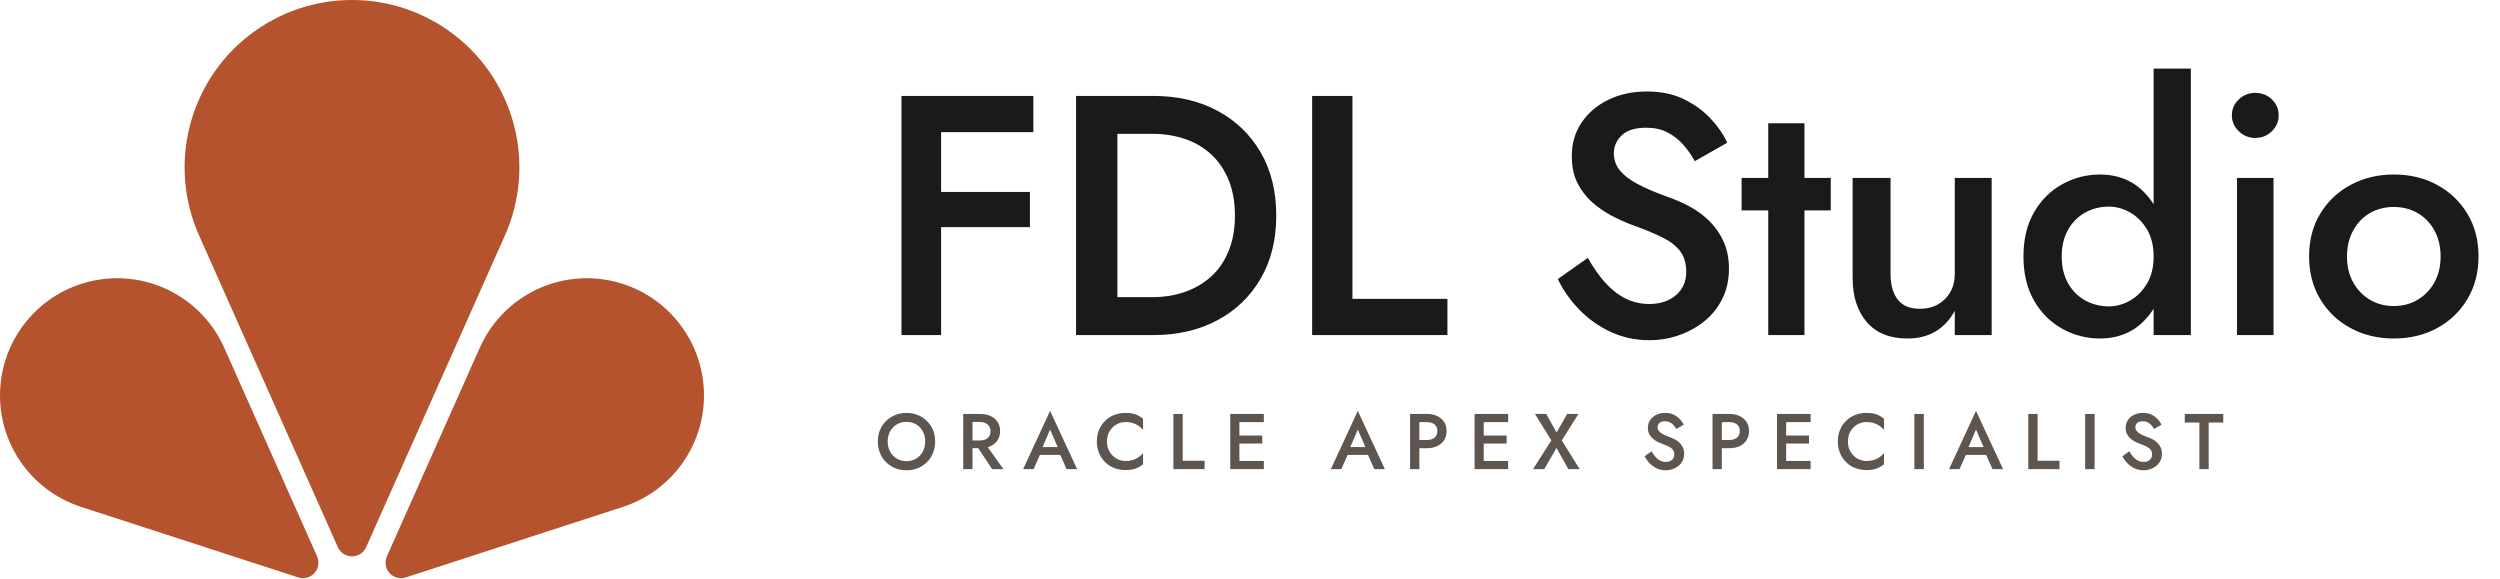
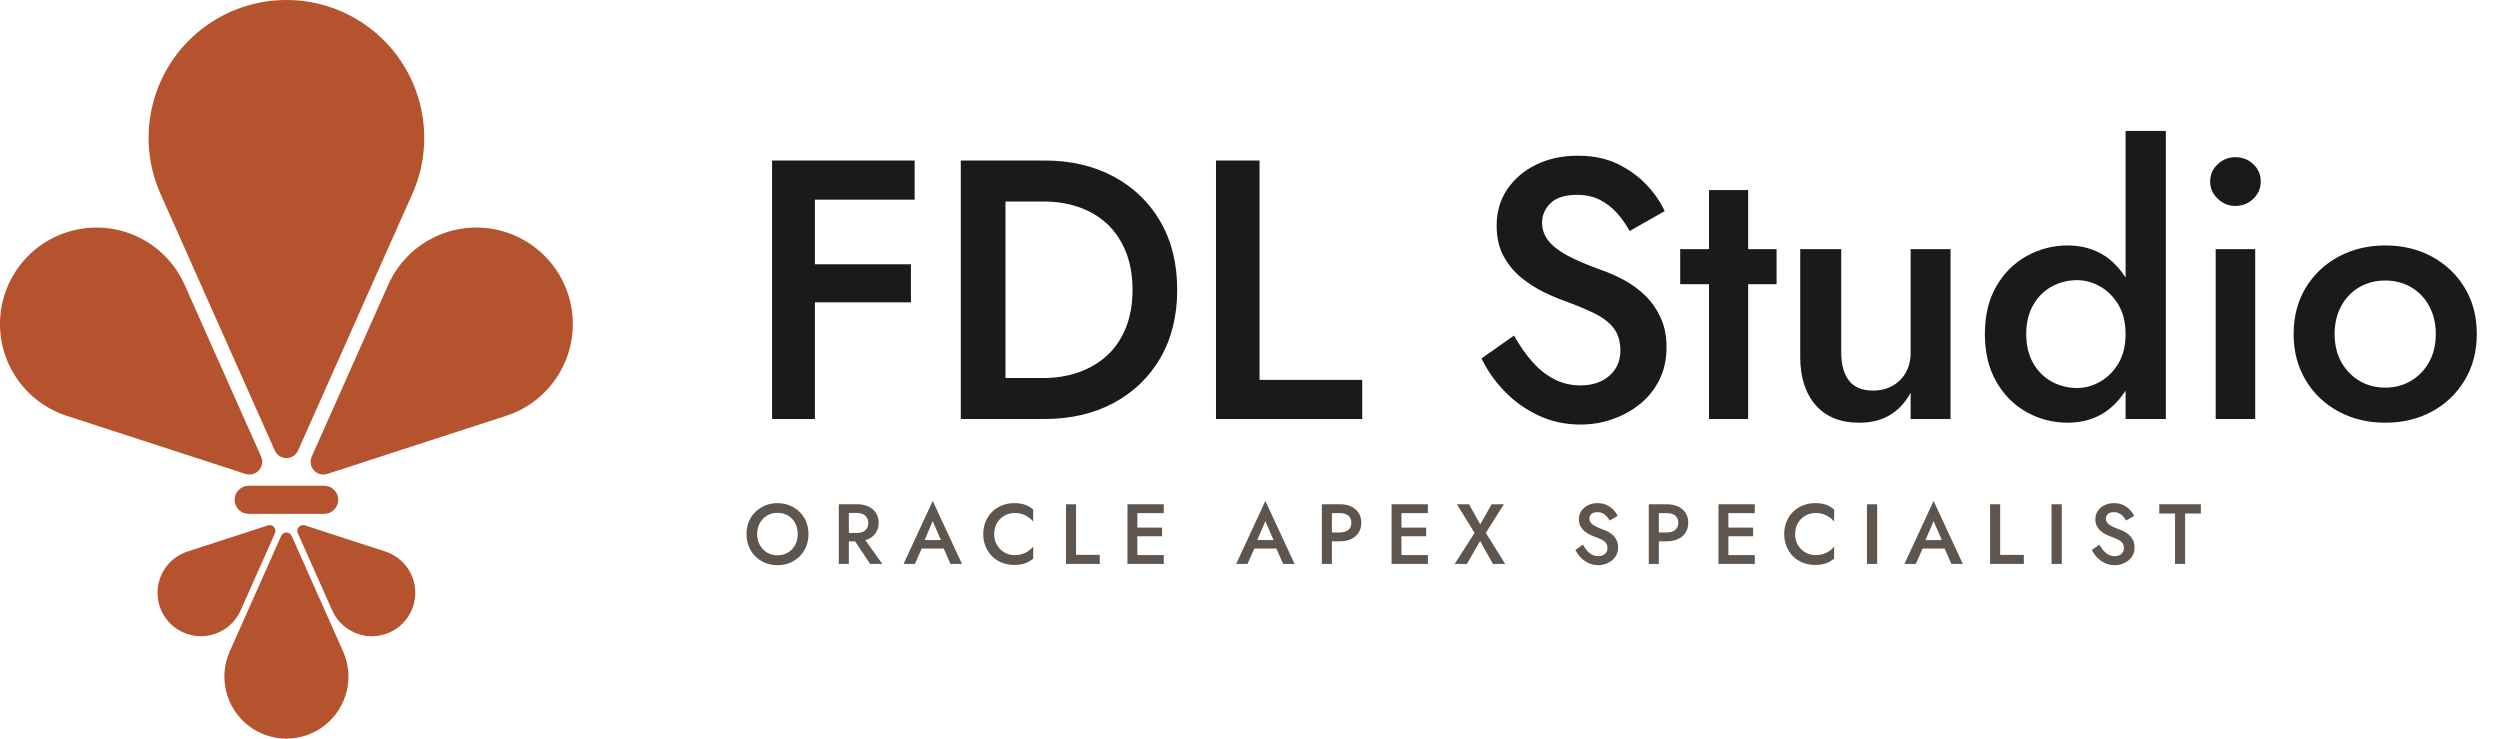
- <svg xmlns="http://www.w3.org/2000/svg" viewBox="0 0 380.506 88" width="380.506" height="88" role="img" aria-labelledby="t">
-   <path fill="#B5532F" d="M51.42 83.276L30.3 35.84A25.478 25.478 0 1 1 76.85 35.84L55.73 83.276A2.359 2.359 0 0 1 51.42 83.276ZM45.38 87.884L12.323 77.143A17.834 17.834 0 1 1 34.127 52.928L48.264 84.681A2.359 2.359 0 0 1 45.38 87.884ZM58.886 84.681L73.023 52.928A17.834 17.834 0 1 1 94.827 77.143L61.77 87.884A2.359 2.359 0 0 1 58.886 84.681Z" />
-   <path fill="#1C1A19" d="M137.206 14.6V51.0H143.238V34.568H156.758V29.212H143.238V20.112H157.278V14.6Z M163.778 14.6V51.0H175.53Q181.094 51.0 185.306 48.738Q189.518 46.476 191.884 42.394Q194.25 38.312 194.25 32.8Q194.25 27.288 191.884 23.206Q189.518 19.124 185.306 16.862Q181.094 14.6 175.53 14.6ZM170.07 45.228V20.372H175.374Q178.078 20.372 180.366 21.152Q182.654 21.932 184.344 23.492Q186.034 25.052 186.996 27.392Q187.958 29.732 187.958 32.8Q187.958 35.868 186.996 38.208Q186.034 40.548 184.344 42.082Q182.654 43.616 180.366 44.422Q178.078 45.228 175.374 45.228Z M199.71 14.6V51.0H220.302V45.488H205.846V14.6Z M241.674 39.248 237.098 42.472Q238.294 44.968 240.348 47.1Q242.402 49.232 245.132 50.506Q247.862 51.78 251.034 51.78Q253.374 51.78 255.532 51.026Q257.69 50.272 259.406 48.894Q261.122 47.516 262.136 45.488Q263.15 43.46 263.15 40.912Q263.15 38.52 262.318 36.726Q261.486 34.932 260.16 33.632Q258.834 32.332 257.196 31.448Q255.558 30.564 253.894 29.992Q250.982 28.952 249.162 27.964Q247.342 26.976 246.484 25.858Q245.626 24.74 245.626 23.336Q245.626 21.776 246.822 20.606Q248.018 19.436 250.566 19.436Q252.386 19.436 253.764 20.138Q255.142 20.84 256.182 22.01Q257.222 23.18 257.95 24.532L262.89 21.724Q262.006 19.8 260.342 18.032Q258.678 16.264 256.286 15.094Q253.894 13.924 250.67 13.924Q247.394 13.924 244.82 15.172Q242.246 16.42 240.738 18.63Q239.23 20.84 239.23 23.752Q239.23 26.3 240.218 28.094Q241.206 29.888 242.714 31.11Q244.222 32.332 245.886 33.138Q247.55 33.944 248.902 34.412Q251.19 35.244 252.958 36.102Q254.726 36.96 255.688 38.182Q256.65 39.404 256.65 41.38Q256.65 43.564 255.09 44.916Q253.53 46.268 251.034 46.268Q249.006 46.268 247.316 45.384Q245.626 44.5 244.248 42.94Q242.87 41.38 241.674 39.248Z M265.074 27.08V32.02H269.13V51.0H274.642V32.02H278.646V27.08H274.642V18.76H269.13V27.08Z M287.746 41.64V27.08H281.974V42.264Q281.974 46.528 284.132 49.024Q286.29 51.52 290.294 51.52Q292.79 51.52 294.584 50.454Q296.378 49.388 297.522 47.308V51.0H303.138V27.08H297.522V41.64Q297.522 43.252 296.846 44.448Q296.17 45.644 294.974 46.32Q293.778 46.996 292.218 46.996Q289.93 46.996 288.838 45.592Q287.746 44.188 287.746 41.64Z M327.786 10.44V31.084Q326.59 29.212 324.926 28.068Q322.638 26.56 319.622 26.56Q316.554 26.56 313.876 28.042Q311.198 29.524 309.586 32.306Q307.974 35.088 307.974 39.04Q307.974 42.94 309.586 45.748Q311.198 48.556 313.876 50.038Q316.554 51.52 319.622 51.52Q322.638 51.52 324.926 50.012Q326.59 48.868 327.786 46.996V51.0H333.454V10.44ZM313.798 39.04Q313.798 36.648 314.786 34.932Q315.774 33.216 317.412 32.332Q319.05 31.448 320.974 31.448Q322.638 31.448 324.198 32.332Q325.758 33.216 326.772 34.906Q327.786 36.596 327.786 39.04Q327.786 41.484 326.772 43.174Q325.758 44.864 324.198 45.748Q322.638 46.632 320.974 46.632Q319.05 46.632 317.412 45.748Q315.774 44.864 314.786 43.148Q313.798 41.432 313.798 39.04Z M339.694 17.564Q339.694 18.968 340.76 19.982Q341.826 20.996 343.23 20.996Q344.738 20.996 345.778 19.982Q346.818 18.968 346.818 17.564Q346.818 16.108 345.778 15.12Q344.738 14.132 343.23 14.132Q341.826 14.132 340.76 15.12Q339.694 16.108 339.694 17.564ZM340.474 27.08V51.0H346.038V27.08Z M351.446 39.04Q351.446 42.68 353.136 45.514Q354.826 48.348 357.764 49.934Q360.702 51.52 364.342 51.52Q368.034 51.52 370.946 49.934Q373.858 48.348 375.548 45.514Q377.238 42.68 377.238 39.04Q377.238 35.348 375.548 32.54Q373.858 29.732 370.946 28.146Q368.034 26.56 364.342 26.56Q360.702 26.56 357.764 28.146Q354.826 29.732 353.136 32.54Q351.446 35.348 351.446 39.04ZM357.218 39.04Q357.218 36.804 358.154 35.088Q359.09 33.372 360.702 32.436Q362.314 31.5 364.342 31.5Q366.37 31.5 367.982 32.436Q369.594 33.372 370.53 35.088Q371.466 36.804 371.466 39.04Q371.466 41.276 370.53 42.966Q369.594 44.656 367.982 45.618Q366.37 46.58 364.342 46.58Q362.314 46.58 360.702 45.618Q359.09 44.656 358.154 42.966Q357.218 41.276 357.218 39.04Z" />
-   <path fill="#5E554F" d="M135.106 67.2Q135.106 66.336 135.478 65.658Q135.85 64.98 136.492 64.596Q137.134 64.212 137.962 64.212Q138.814 64.212 139.456 64.596Q140.098 64.98 140.458 65.658Q140.818 66.336 140.818 67.2Q140.818 68.064 140.452 68.736Q140.086 69.408 139.444 69.798Q138.802 70.188 137.962 70.188Q137.134 70.188 136.492 69.798Q135.85 69.408 135.478 68.736Q135.106 68.064 135.106 67.2ZM133.606 67.2Q133.606 68.136 133.93 68.94Q134.254 69.744 134.842 70.332Q135.43 70.92 136.228 71.25Q137.026 71.58 137.962 71.58Q138.922 71.58 139.714 71.25Q140.506 70.92 141.094 70.332Q141.682 69.744 142.006 68.94Q142.33 68.136 142.33 67.2Q142.33 66.252 142.006 65.46Q141.682 64.668 141.088 64.086Q140.494 63.504 139.702 63.174Q138.91 62.844 137.962 62.844Q137.038 62.844 136.24 63.174Q135.442 63.504 134.848 64.086Q134.254 64.668 133.93 65.46Q133.606 66.252 133.606 67.2Z M146.602 63V71.4H148.018V68.22H148.894L151.006 71.4H152.722L150.346 68.064Q150.586 67.992 150.79 67.896Q151.462 67.572 151.84 66.984Q152.218 66.396 152.218 65.604Q152.218 64.812 151.84 64.23Q151.462 63.648 150.79 63.324Q150.118 63 149.194 63ZM148.018 67.044V64.224H149.134Q149.626 64.224 149.986 64.392Q150.346 64.56 150.55 64.872Q150.754 65.184 150.754 65.64Q150.754 66.084 150.55 66.402Q150.346 66.72 149.986 66.882Q149.626 67.044 149.134 67.044Z M161.374 69.24 162.334 71.4H163.942L159.826 62.532L155.722 71.4H157.318L158.278 69.24ZM159.826 65.376 160.978 68.04H158.686Z M168.478 67.2Q168.478 66.3 168.88 65.634Q169.282 64.968 169.93 64.602Q170.578 64.236 171.346 64.236Q171.946 64.236 172.432 64.392Q172.918 64.548 173.302 64.818Q173.686 65.088 173.974 65.424V63.744Q173.458 63.3 172.84 63.072Q172.222 62.844 171.298 62.844Q170.374 62.844 169.576 63.162Q168.778 63.48 168.19 64.062Q167.602 64.644 167.272 65.442Q166.942 66.24 166.942 67.2Q166.942 68.148 167.272 68.946Q167.602 69.744 168.19 70.332Q168.778 70.92 169.576 71.232Q170.374 71.544 171.298 71.544Q172.222 71.544 172.84 71.316Q173.458 71.088 173.974 70.656V68.964Q173.686 69.312 173.302 69.582Q172.918 69.852 172.432 70.008Q171.946 70.164 171.346 70.164Q170.578 70.164 169.93 69.792Q169.282 69.42 168.88 68.754Q168.478 68.088 168.478 67.2Z M178.594 63V71.4H183.346V70.128H180.01V63Z M187.246 63V71.4H192.358V70.152H188.638V67.512H192.118V66.288H188.638V64.248H192.358V63Z M208.21 69.24 209.17 71.4H210.778L206.662 62.532L202.558 71.4H204.154L205.114 69.24ZM206.662 65.376 207.814 68.04H205.522Z M214.618 63V71.4H216.034V68.22H217.15Q218.074 68.22 218.746 67.902Q219.418 67.584 219.796 66.996Q220.174 66.408 220.174 65.604Q220.174 64.8 219.796 64.218Q219.418 63.636 218.746 63.318Q218.074 63 217.15 63ZM216.034 66.972V64.248H217.15Q217.882 64.248 218.326 64.59Q218.77 64.932 218.77 65.604Q218.77 66.276 218.326 66.624Q217.882 66.972 217.15 66.972Z M224.434 63V71.4H229.546V70.152H225.826V67.512H229.306V66.288H225.826V64.248H229.546V63Z M238.522 63 236.914 65.832 235.342 63H233.626L236.122 67.032L233.326 71.4H235.042L236.902 68.172L238.702 71.4H240.43L237.706 67.032L240.25 63Z M251.374 68.688 250.318 69.432Q250.594 70.008 251.068 70.5Q251.542 70.992 252.172 71.286Q252.802 71.58 253.534 71.58Q254.074 71.58 254.572 71.406Q255.07 71.232 255.466 70.914Q255.862 70.596 256.096 70.128Q256.33 69.66 256.33 69.072Q256.33 68.52 256.138 68.106Q255.946 67.692 255.64 67.392Q255.334 67.092 254.956 66.888Q254.578 66.684 254.194 66.552Q253.522 66.312 253.102 66.084Q252.682 65.856 252.484 65.598Q252.286 65.34 252.286 65.016Q252.286 64.656 252.562 64.386Q252.838 64.116 253.426 64.116Q253.846 64.116 254.164 64.278Q254.482 64.44 254.722 64.71Q254.962 64.98 255.13 65.292L256.27 64.644Q256.066 64.2 255.682 63.792Q255.298 63.384 254.746 63.114Q254.194 62.844 253.45 62.844Q252.694 62.844 252.1 63.132Q251.506 63.42 251.158 63.93Q250.81 64.44 250.81 65.112Q250.81 65.7 251.038 66.114Q251.266 66.528 251.614 66.81Q251.962 67.092 252.346 67.278Q252.73 67.464 253.042 67.572Q253.57 67.764 253.978 67.962Q254.386 68.16 254.608 68.442Q254.83 68.724 254.83 69.18Q254.83 69.684 254.47 69.996Q254.11 70.308 253.534 70.308Q253.066 70.308 252.676 70.104Q252.286 69.9 251.968 69.54Q251.65 69.18 251.374 68.688Z M260.65 63V71.4H262.066V68.22H263.182Q264.106 68.22 264.778 67.902Q265.45 67.584 265.828 66.996Q266.206 66.408 266.206 65.604Q266.206 64.8 265.828 64.218Q265.45 63.636 264.778 63.318Q264.106 63 263.182 63ZM262.066 66.972V64.248H263.182Q263.914 64.248 264.358 64.59Q264.802 64.932 264.802 65.604Q264.802 66.276 264.358 66.624Q263.914 66.972 263.182 66.972Z M270.466 63V71.4H275.578V70.152H271.858V67.512H275.338V66.288H271.858V64.248H275.578V63Z M281.254 67.2Q281.254 66.3 281.656 65.634Q282.058 64.968 282.706 64.602Q283.354 64.236 284.122 64.236Q284.722 64.236 285.208 64.392Q285.694 64.548 286.078 64.818Q286.462 65.088 286.75 65.424V63.744Q286.234 63.3 285.616 63.072Q284.998 62.844 284.074 62.844Q283.15 62.844 282.352 63.162Q281.554 63.48 280.966 64.062Q280.378 64.644 280.048 65.442Q279.718 66.24 279.718 67.2Q279.718 68.148 280.048 68.946Q280.378 69.744 280.966 70.332Q281.554 70.92 282.352 71.232Q283.15 71.544 284.074 71.544Q284.998 71.544 285.616 71.316Q286.234 71.088 286.75 70.656V68.964Q286.462 69.312 286.078 69.582Q285.694 69.852 285.208 70.008Q284.722 70.164 284.122 70.164Q283.354 70.164 282.706 69.792Q282.058 69.42 281.656 68.754Q281.254 68.088 281.254 67.2Z M291.37 63V71.4H292.81V63Z M302.302 69.24 303.262 71.4H304.87L300.754 62.532L296.65 71.4H298.246L299.206 69.24ZM300.754 65.376 301.906 68.04H299.614Z M308.71 63V71.4H313.462V70.128H310.126V63Z M317.362 63V71.4H318.802V63Z M324.094 68.688 323.038 69.432Q323.314 70.008 323.788 70.5Q324.262 70.992 324.892 71.286Q325.522 71.58 326.254 71.58Q326.794 71.58 327.292 71.406Q327.79 71.232 328.186 70.914Q328.582 70.596 328.816 70.128Q329.05 69.66 329.05 69.072Q329.05 68.52 328.858 68.106Q328.666 67.692 328.36 67.392Q328.054 67.092 327.676 66.888Q327.298 66.684 326.914 66.552Q326.242 66.312 325.822 66.084Q325.402 65.856 325.204 65.598Q325.006 65.34 325.006 65.016Q325.006 64.656 325.282 64.386Q325.558 64.116 326.146 64.116Q326.566 64.116 326.884 64.278Q327.202 64.44 327.442 64.71Q327.682 64.98 327.85 65.292L328.99 64.644Q328.786 64.2 328.402 63.792Q328.018 63.384 327.466 63.114Q326.914 62.844 326.17 62.844Q325.414 62.844 324.82 63.132Q324.226 63.42 323.878 63.93Q323.53 64.44 323.53 65.112Q323.53 65.7 323.758 66.114Q323.986 66.528 324.334 66.81Q324.682 67.092 325.066 67.278Q325.45 67.464 325.762 67.572Q326.29 67.764 326.698 67.962Q327.106 68.16 327.328 68.442Q327.55 68.724 327.55 69.18Q327.55 69.684 327.19 69.996Q326.83 70.308 326.254 70.308Q325.786 70.308 325.396 70.104Q325.006 69.9 324.688 69.54Q324.37 69.18 324.094 68.688Z M332.53 64.308H334.75V71.4H336.166V64.308H338.386V63H332.53Z" />
+ <svg xmlns="http://www.w3.org/2000/svg" viewBox="0 0 352.012 104" width="352.012" height="104" role="img" aria-labelledby="t">
+   <path fill="#B5532F" d="M38.687 63.433L22.599 27.3A19.407 19.407 0 1 1 58.057 27.3L41.97 63.433A1.797 1.797 0 0 1 38.687 63.433ZM34.567 66.729L9.387 58.547A13.585 13.585 0 1 1 25.995 40.102L36.764 64.289A1.797 1.797 0 0 1 34.567 66.729ZM43.893 64.289L54.661 40.102A13.585 13.585 0 1 1 71.27 58.547L46.09 66.729A1.797 1.797 0 0 1 43.893 64.289ZM35.009 68.398L45.647 68.398A1.977 1.977 0 0 1 45.647 72.352L35.009 72.352A1.977 1.977 0 0 1 35.009 68.398ZM39.589 75.456L32.35 91.716A8.733 8.733 0 1 0 48.306 91.716L41.067 75.456A0.809 0.809 0 0 0 39.589 75.456ZM37.736 73.973L26.405 77.654A6.113 6.113 0 1 0 33.878 85.955L38.724 75.07A0.809 0.809 0 0 0 37.736 73.973ZM41.932 75.07L46.778 85.955A6.113 6.113 0 1 0 54.252 77.654L42.921 73.973A0.809 0.809 0 0 0 41.932 75.07Z" />
+   <path fill="#1C1A19" d="M108.712 22.6V59.0H114.744V42.568H128.264V37.212H114.744V28.112H128.784V22.6Z M135.284 22.6V59.0H147.036Q152.6 59.0 156.812 56.738Q161.024 54.476 163.39 50.394Q165.756 46.312 165.756 40.8Q165.756 35.288 163.39 31.206Q161.024 27.124 156.812 24.862Q152.6 22.6 147.036 22.6ZM141.576 53.228V28.372H146.88Q149.584 28.372 151.872 29.152Q154.16 29.932 155.85 31.492Q157.54 33.052 158.502 35.392Q159.464 37.732 159.464 40.8Q159.464 43.868 158.502 46.208Q157.54 48.548 155.85 50.082Q154.16 51.616 151.872 52.422Q149.584 53.228 146.88 53.228Z M171.216 22.6V59.0H191.808V53.488H177.352V22.6Z M213.18 47.248 208.604 50.472Q209.8 52.968 211.854 55.1Q213.908 57.232 216.638 58.506Q219.368 59.78 222.54 59.78Q224.88 59.78 227.038 59.026Q229.196 58.272 230.912 56.894Q232.628 55.516 233.642 53.488Q234.656 51.46 234.656 48.912Q234.656 46.52 233.824 44.726Q232.992 42.932 231.666 41.632Q230.34 40.332 228.702 39.448Q227.064 38.564 225.4 37.992Q222.488 36.952 220.668 35.964Q218.848 34.976 217.99 33.858Q217.132 32.74 217.132 31.336Q217.132 29.776 218.328 28.606Q219.524 27.436 222.072 27.436Q223.892 27.436 225.27 28.138Q226.648 28.84 227.688 30.01Q228.728 31.18 229.456 32.532L234.396 29.724Q233.512 27.8 231.848 26.032Q230.184 24.264 227.792 23.094Q225.4 21.924 222.176 21.924Q218.9 21.924 216.326 23.172Q213.752 24.42 212.244 26.63Q210.736 28.84 210.736 31.752Q210.736 34.3 211.724 36.094Q212.712 37.888 214.22 39.11Q215.728 40.332 217.392 41.138Q219.056 41.944 220.408 42.412Q222.696 43.244 224.464 44.102Q226.232 44.96 227.194 46.182Q228.156 47.404 228.156 49.38Q228.156 51.564 226.596 52.916Q225.036 54.268 222.54 54.268Q220.512 54.268 218.822 53.384Q217.132 52.5 215.754 50.94Q214.376 49.38 213.18 47.248Z M236.58 35.08V40.02H240.636V59.0H246.148V40.02H250.152V35.08H246.148V26.76H240.636V35.08Z M259.252 49.64V35.08H253.48V50.264Q253.48 54.528 255.638 57.024Q257.796 59.52 261.8 59.52Q264.296 59.52 266.09 58.454Q267.884 57.388 269.028 55.308V59.0H274.644V35.08H269.028V49.64Q269.028 51.252 268.352 52.448Q267.676 53.644 266.48 54.32Q265.284 54.996 263.724 54.996Q261.436 54.996 260.344 53.592Q259.252 52.188 259.252 49.64Z M299.292 18.44V39.084Q298.096 37.212 296.432 36.068Q294.144 34.56 291.128 34.56Q288.06 34.56 285.382 36.042Q282.704 37.524 281.092 40.306Q279.48 43.088 279.48 47.04Q279.48 50.94 281.092 53.748Q282.704 56.556 285.382 58.038Q288.06 59.52 291.128 59.52Q294.144 59.52 296.432 58.012Q298.096 56.868 299.292 54.996V59.0H304.96V18.44ZM285.304 47.04Q285.304 44.648 286.292 42.932Q287.28 41.216 288.918 40.332Q290.556 39.448 292.48 39.448Q294.144 39.448 295.704 40.332Q297.264 41.216 298.278 42.906Q299.292 44.596 299.292 47.04Q299.292 49.484 298.278 51.174Q297.264 52.864 295.704 53.748Q294.144 54.632 292.48 54.632Q290.556 54.632 288.918 53.748Q287.28 52.864 286.292 51.148Q285.304 49.432 285.304 47.04Z M311.2 25.564Q311.2 26.968 312.266 27.982Q313.332 28.996 314.736 28.996Q316.244 28.996 317.284 27.982Q318.324 26.968 318.324 25.564Q318.324 24.108 317.284 23.12Q316.244 22.132 314.736 22.132Q313.332 22.132 312.266 23.12Q311.2 24.108 311.2 25.564ZM311.98 35.08V59.0H317.544V35.08Z M322.952 47.04Q322.952 50.68 324.642 53.514Q326.332 56.348 329.27 57.934Q332.208 59.52 335.848 59.52Q339.54 59.52 342.452 57.934Q345.364 56.348 347.054 53.514Q348.744 50.68 348.744 47.04Q348.744 43.348 347.054 40.54Q345.364 37.732 342.452 36.146Q339.54 34.56 335.848 34.56Q332.208 34.56 329.27 36.146Q326.332 37.732 324.642 40.54Q322.952 43.348 322.952 47.04ZM328.724 47.04Q328.724 44.804 329.66 43.088Q330.596 41.372 332.208 40.436Q333.82 39.5 335.848 39.5Q337.876 39.5 339.488 40.436Q341.1 41.372 342.036 43.088Q342.972 44.804 342.972 47.04Q342.972 49.276 342.036 50.966Q341.1 52.656 339.488 53.618Q337.876 54.58 335.848 54.58Q333.82 54.58 332.208 53.618Q330.596 52.656 329.66 50.966Q328.724 49.276 328.724 47.04Z" />
+   <path fill="#5E554F" d="M106.612 75.2Q106.612 74.336 106.984 73.658Q107.356 72.98 107.998 72.596Q108.64 72.212 109.468 72.212Q110.32 72.212 110.962 72.596Q111.604 72.98 111.964 73.658Q112.324 74.336 112.324 75.2Q112.324 76.064 111.958 76.736Q111.592 77.408 110.95 77.798Q110.308 78.188 109.468 78.188Q108.64 78.188 107.998 77.798Q107.356 77.408 106.984 76.736Q106.612 76.064 106.612 75.2ZM105.112 75.2Q105.112 76.136 105.436 76.94Q105.76 77.744 106.348 78.332Q106.936 78.92 107.734 79.25Q108.532 79.58 109.468 79.58Q110.428 79.58 111.22 79.25Q112.012 78.92 112.6 78.332Q113.188 77.744 113.512 76.94Q113.836 76.136 113.836 75.2Q113.836 74.252 113.512 73.46Q113.188 72.668 112.594 72.086Q112 71.504 111.208 71.174Q110.416 70.844 109.468 70.844Q108.544 70.844 107.746 71.174Q106.948 71.504 106.354 72.086Q105.76 72.668 105.436 73.46Q105.112 74.252 105.112 75.2Z M118.108 71.0V79.4H119.524V76.22H120.4L122.512 79.4H124.228L121.852 76.064Q122.092 75.992 122.296 75.896Q122.968 75.572 123.346 74.984Q123.724 74.396 123.724 73.604Q123.724 72.812 123.346 72.23Q122.968 71.648 122.296 71.324Q121.624 71.0 120.7 71.0ZM119.524 75.044V72.224H120.64Q121.132 72.224 121.492 72.392Q121.852 72.56 122.056 72.872Q122.26 73.184 122.26 73.64Q122.26 74.084 122.056 74.402Q121.852 74.72 121.492 74.882Q121.132 75.044 120.64 75.044Z M132.88 77.24 133.84 79.4H135.448L131.332 70.532L127.228 79.4H128.824L129.784 77.24ZM131.332 73.376 132.484 76.04H130.192Z M139.984 75.2Q139.984 74.3 140.386 73.634Q140.788 72.968 141.436 72.602Q142.084 72.236 142.852 72.236Q143.452 72.236 143.938 72.392Q144.424 72.548 144.808 72.818Q145.192 73.088 145.48 73.424V71.744Q144.964 71.3 144.346 71.072Q143.728 70.844 142.804 70.844Q141.88 70.844 141.082 71.162Q140.284 71.48 139.696 72.062Q139.108 72.644 138.778 73.442Q138.448 74.24 138.448 75.2Q138.448 76.148 138.778 76.946Q139.108 77.744 139.696 78.332Q140.284 78.92 141.082 79.232Q141.88 79.544 142.804 79.544Q143.728 79.544 144.346 79.316Q144.964 79.088 145.48 78.656V76.964Q145.192 77.312 144.808 77.582Q144.424 77.852 143.938 78.008Q143.452 78.164 142.852 78.164Q142.084 78.164 141.436 77.792Q140.788 77.42 140.386 76.754Q139.984 76.088 139.984 75.2Z M150.1 71.0V79.4H154.852V78.128H151.516V71.0Z M158.752 71.0V79.4H163.864V78.152H160.144V75.512H163.624V74.288H160.144V72.248H163.864V71.0Z M179.716 77.24 180.676 79.4H182.284L178.168 70.532L174.064 79.4H175.66L176.62 77.24ZM178.168 73.376 179.32 76.04H177.028Z M186.124 71.0V79.4H187.54V76.22H188.656Q189.58 76.22 190.252 75.902Q190.924 75.584 191.302 74.996Q191.68 74.408 191.68 73.604Q191.68 72.8 191.302 72.218Q190.924 71.636 190.252 71.318Q189.58 71.0 188.656 71.0ZM187.54 74.972V72.248H188.656Q189.388 72.248 189.832 72.59Q190.276 72.932 190.276 73.604Q190.276 74.276 189.832 74.624Q189.388 74.972 188.656 74.972Z M195.94 71.0V79.4H201.052V78.152H197.332V75.512H200.812V74.288H197.332V72.248H201.052V71.0Z M210.028 71.0 208.42 73.832 206.848 71.0H205.132L207.628 75.032L204.832 79.4H206.548L208.408 76.172L210.208 79.4H211.936L209.212 75.032L211.756 71.0Z M222.88 76.688 221.824 77.432Q222.1 78.008 222.574 78.5Q223.048 78.992 223.678 79.286Q224.308 79.58 225.04 79.58Q225.58 79.58 226.078 79.406Q226.576 79.232 226.972 78.914Q227.368 78.596 227.602 78.128Q227.836 77.66 227.836 77.072Q227.836 76.52 227.644 76.106Q227.452 75.692 227.146 75.392Q226.84 75.092 226.462 74.888Q226.084 74.684 225.7 74.552Q225.028 74.312 224.608 74.084Q224.188 73.856 223.99 73.598Q223.792 73.34 223.792 73.016Q223.792 72.656 224.068 72.386Q224.344 72.116 224.932 72.116Q225.352 72.116 225.67 72.278Q225.988 72.44 226.228 72.71Q226.468 72.98 226.636 73.292L227.776 72.644Q227.572 72.2 227.188 71.792Q226.804 71.384 226.252 71.114Q225.7 70.844 224.956 70.844Q224.2 70.844 223.606 71.132Q223.012 71.42 222.664 71.93Q222.316 72.44 222.316 73.112Q222.316 73.7 222.544 74.114Q222.772 74.528 223.12 74.81Q223.468 75.092 223.852 75.278Q224.236 75.464 224.548 75.572Q225.076 75.764 225.484 75.962Q225.892 76.16 226.114 76.442Q226.336 76.724 226.336 77.18Q226.336 77.684 225.976 77.996Q225.616 78.308 225.04 78.308Q224.572 78.308 224.182 78.104Q223.792 77.9 223.474 77.54Q223.156 77.18 222.88 76.688Z M232.156 71.0V79.4H233.572V76.22H234.688Q235.612 76.22 236.284 75.902Q236.956 75.584 237.334 74.996Q237.712 74.408 237.712 73.604Q237.712 72.8 237.334 72.218Q236.956 71.636 236.284 71.318Q235.612 71.0 234.688 71.0ZM233.572 74.972V72.248H234.688Q235.42 72.248 235.864 72.59Q236.308 72.932 236.308 73.604Q236.308 74.276 235.864 74.624Q235.42 74.972 234.688 74.972Z M241.972 71.0V79.4H247.084V78.152H243.364V75.512H246.844V74.288H243.364V72.248H247.084V71.0Z M252.76 75.2Q252.76 74.3 253.162 73.634Q253.564 72.968 254.212 72.602Q254.86 72.236 255.628 72.236Q256.228 72.236 256.714 72.392Q257.2 72.548 257.584 72.818Q257.968 73.088 258.256 73.424V71.744Q257.74 71.3 257.122 71.072Q256.504 70.844 255.58 70.844Q254.656 70.844 253.858 71.162Q253.06 71.48 252.472 72.062Q251.884 72.644 251.554 73.442Q251.224 74.24 251.224 75.2Q251.224 76.148 251.554 76.946Q251.884 77.744 252.472 78.332Q253.06 78.92 253.858 79.232Q254.656 79.544 255.58 79.544Q256.504 79.544 257.122 79.316Q257.74 79.088 258.256 78.656V76.964Q257.968 77.312 257.584 77.582Q257.2 77.852 256.714 78.008Q256.228 78.164 255.628 78.164Q254.86 78.164 254.212 77.792Q253.564 77.42 253.162 76.754Q252.76 76.088 252.76 75.2Z M262.876 71.0V79.4H264.316V71.0Z M273.808 77.24 274.768 79.4H276.376L272.26 70.532L268.156 79.4H269.752L270.712 77.24ZM272.26 73.376 273.412 76.04H271.12Z M280.216 71.0V79.4H284.968V78.128H281.632V71.0Z M288.868 71.0V79.4H290.308V71.0Z M295.6 76.688 294.544 77.432Q294.82 78.008 295.294 78.5Q295.768 78.992 296.398 79.286Q297.028 79.58 297.76 79.58Q298.3 79.58 298.798 79.406Q299.296 79.232 299.692 78.914Q300.088 78.596 300.322 78.128Q300.556 77.66 300.556 77.072Q300.556 76.52 300.364 76.106Q300.172 75.692 299.866 75.392Q299.56 75.092 299.182 74.888Q298.804 74.684 298.42 74.552Q297.748 74.312 297.328 74.084Q296.908 73.856 296.71 73.598Q296.512 73.34 296.512 73.016Q296.512 72.656 296.788 72.386Q297.064 72.116 297.652 72.116Q298.072 72.116 298.39 72.278Q298.708 72.44 298.948 72.71Q299.188 72.98 299.356 73.292L300.496 72.644Q300.292 72.2 299.908 71.792Q299.524 71.384 298.972 71.114Q298.42 70.844 297.676 70.844Q296.92 70.844 296.326 71.132Q295.732 71.42 295.384 71.93Q295.036 72.44 295.036 73.112Q295.036 73.7 295.264 74.114Q295.492 74.528 295.84 74.81Q296.188 75.092 296.572 75.278Q296.956 75.464 297.268 75.572Q297.796 75.764 298.204 75.962Q298.612 76.16 298.834 76.442Q299.056 76.724 299.056 77.18Q299.056 77.684 298.696 77.996Q298.336 78.308 297.76 78.308Q297.292 78.308 296.902 78.104Q296.512 77.9 296.194 77.54Q295.876 77.18 295.6 76.688Z M304.036 72.308H306.256V79.4H307.672V72.308H309.892V71.0H304.036Z" />
</svg>
